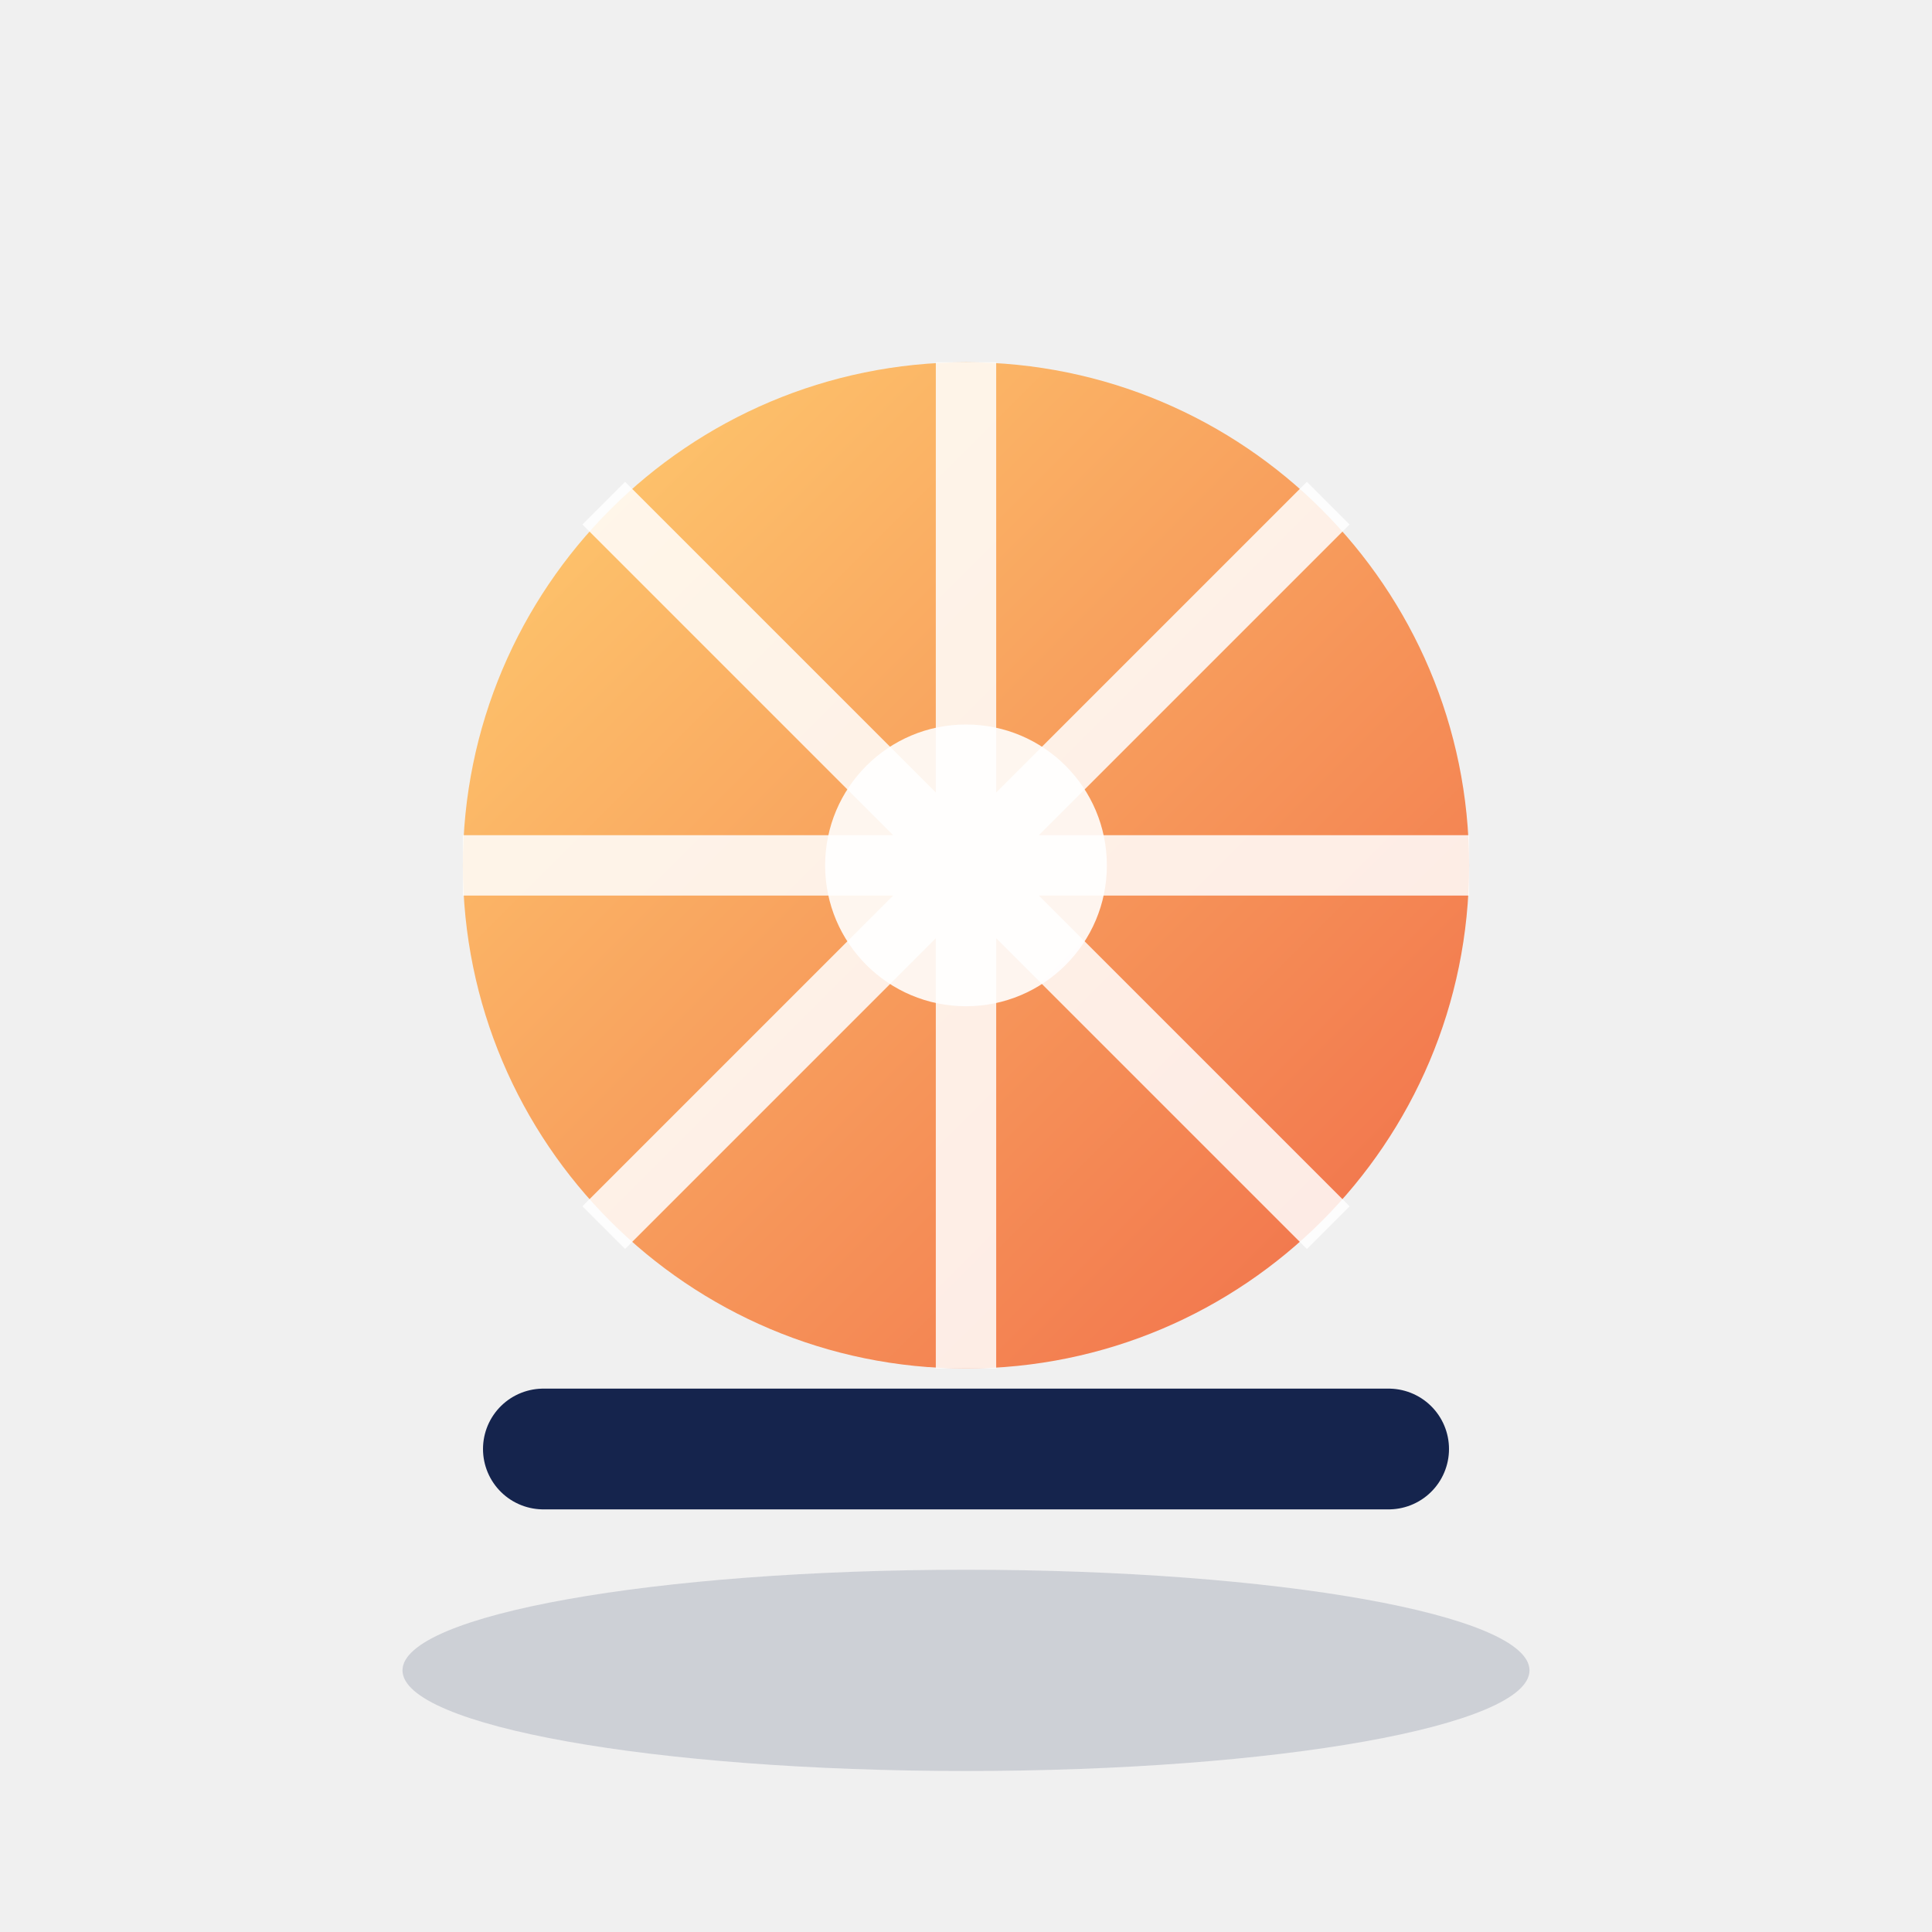
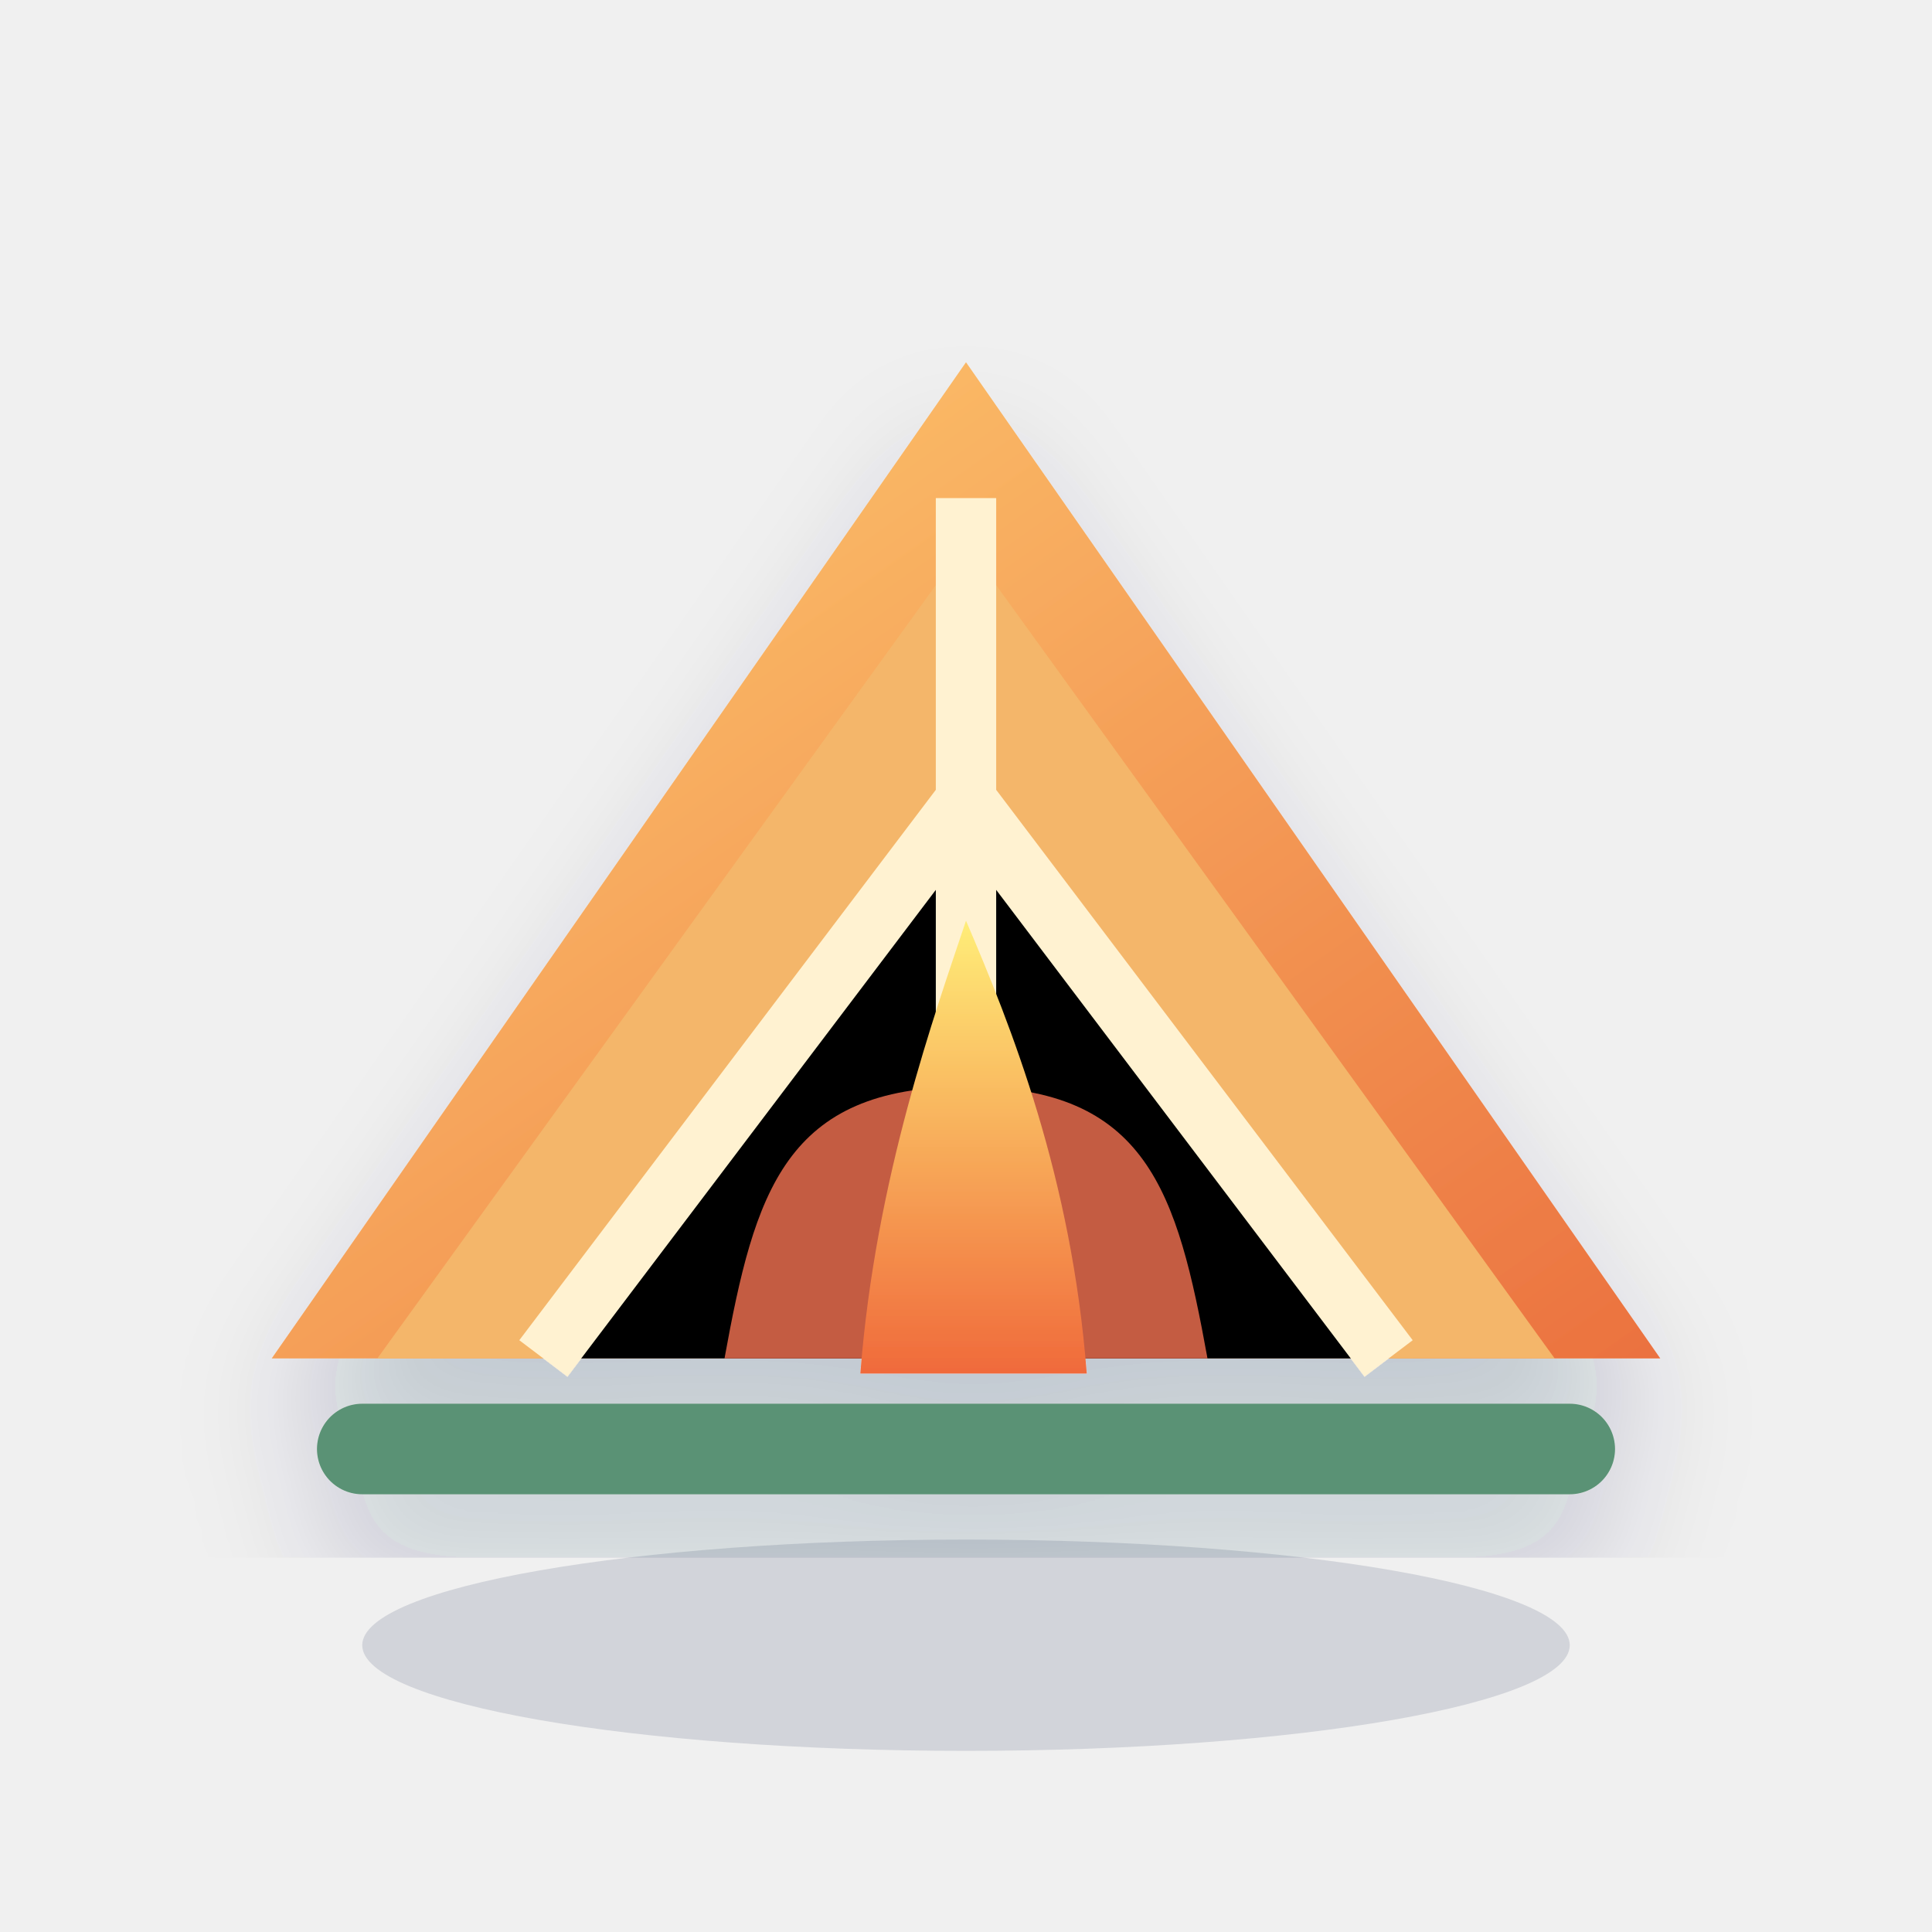
- <svg xmlns="http://www.w3.org/2000/svg" viewBox="0 0 96 96" role="img">
+ <svg xmlns="http://www.w3.org/2000/svg" viewBox="0 0 128 128" role="img">
  <defs>
-     <linearGradient id="a" x1="0" x2="1" y1="0" y2="1">
-       <stop stop-color="#ffcf70" />
-       <stop offset="1" stop-color="#f06b49" />
+     <linearGradient id="t" x1="0" y1="0" x2="1" y2="1">
+       <stop stop-color="#ffcf72" />
+       <stop offset="1" stop-color="#eb713f" />
    </linearGradient>
+     <linearGradient id="f" x1="0" y1="0" x2="0" y2="1">
+       <stop stop-color="#ffed78" />
+       <stop offset="1" stop-color="#f06a3b" />
+     </linearGradient>
+     <filter id="d">
+       <feDropShadow dx="0" dy="5" stdDeviation="4" flood-color="#14234d" flood-opacity=".2" />
+     </filter>
  </defs>
-   <ellipse cx="48" cy="83" rx="28" ry="5" fill="#15244d" opacity=".16" />
-   <circle cx="48" cy="43" r="25" fill="url(#a)" />
-   <circle cx="48" cy="43" r="7" fill="#fff" opacity=".9" />
-   <path d="M48 18v50M23 43h50M30 25l36 36M66 25 30 61" stroke="#fff" stroke-width="3" opacity=".85" />
-   <path d="M27 72h42" stroke="#15244d" stroke-width="6" stroke-linecap="round" />
+   <ellipse cx="64" cy="109" rx="40" ry="7" fill="#15244d" opacity=".14" />
+   <g filter="url(#d)">
+     <path d="M18 90 64 24l46 66H18Z" fill="url(#t)" />
+     <path d="M25 90 64 36l39 54H25Z" fill="#f4b66a" />
+     <path d="M64 33v57M36 90 64 53l28 37" stroke="#fff2d1" stroke-width="4" />
+     <path d="M48 90c2-11 4-18 16-18s14 7 16 18" fill="#c45b43" />
+     <path d="M57 91c1-13 5-24 7-30 3 7 7 17 8 30" fill="url(#f)" />
+     <path d="M24 96h80" stroke="#5a9275" stroke-width="6" stroke-linecap="round" />
+   </g>
</svg>
